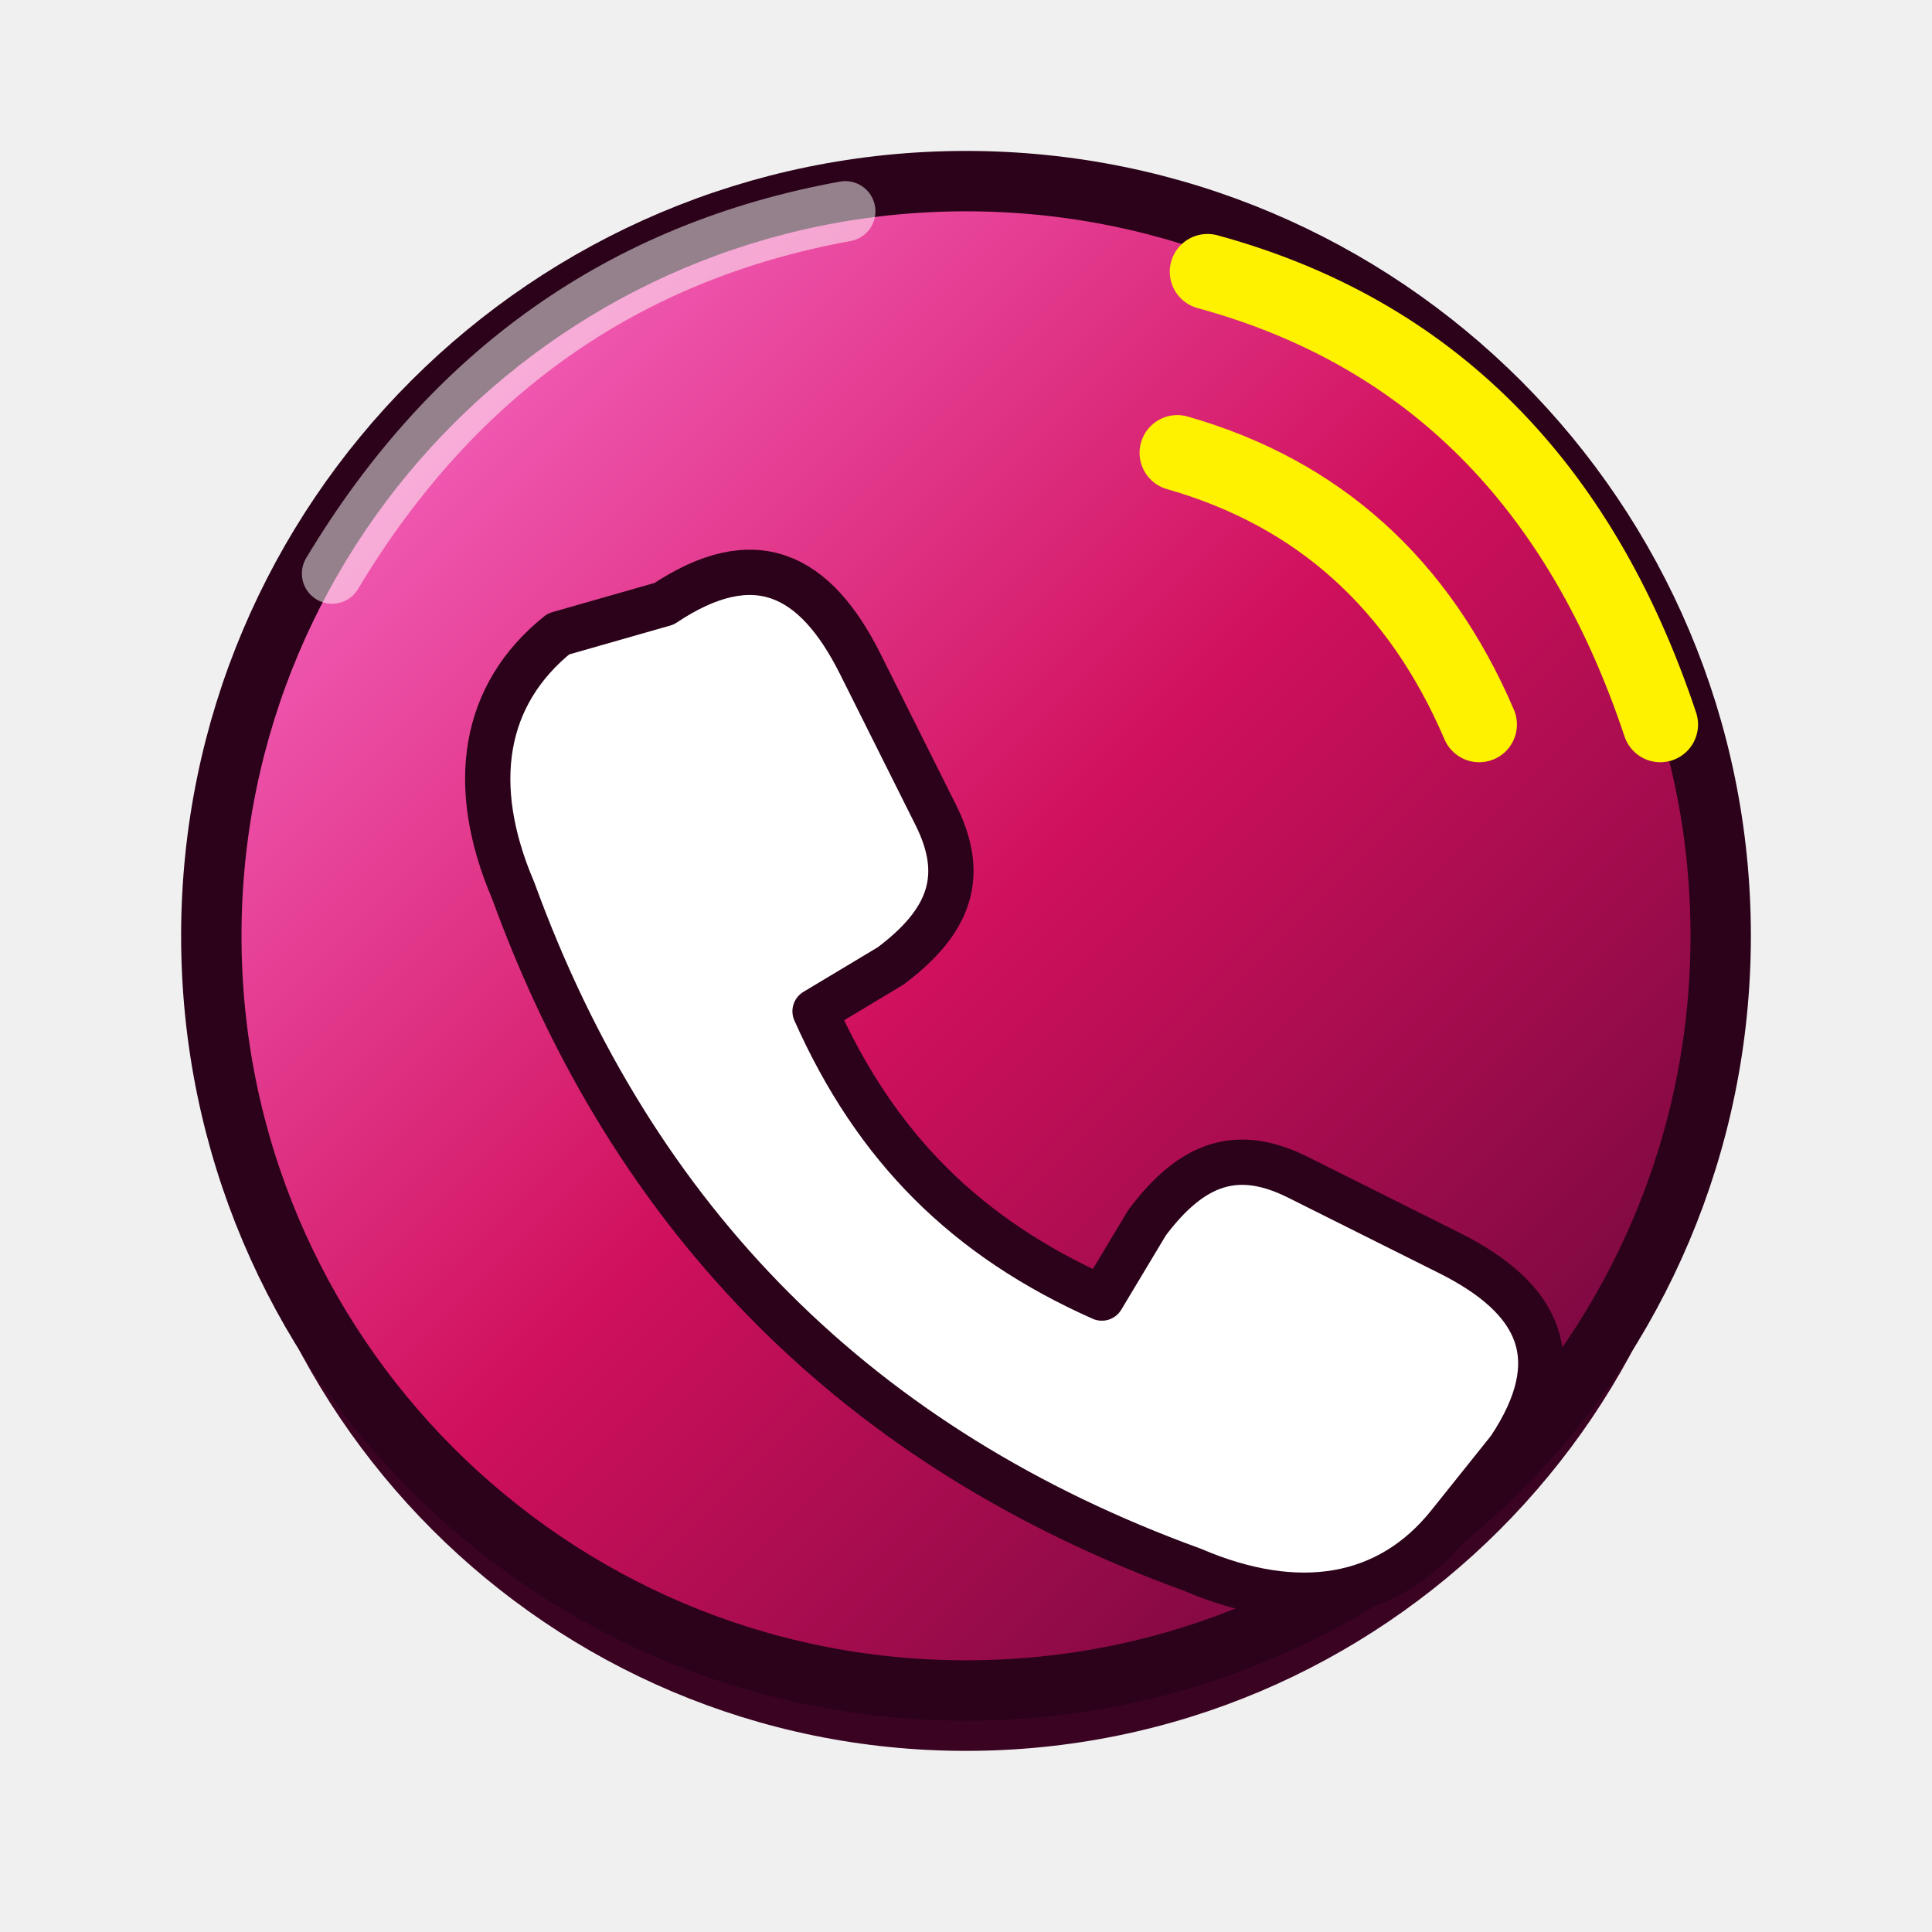
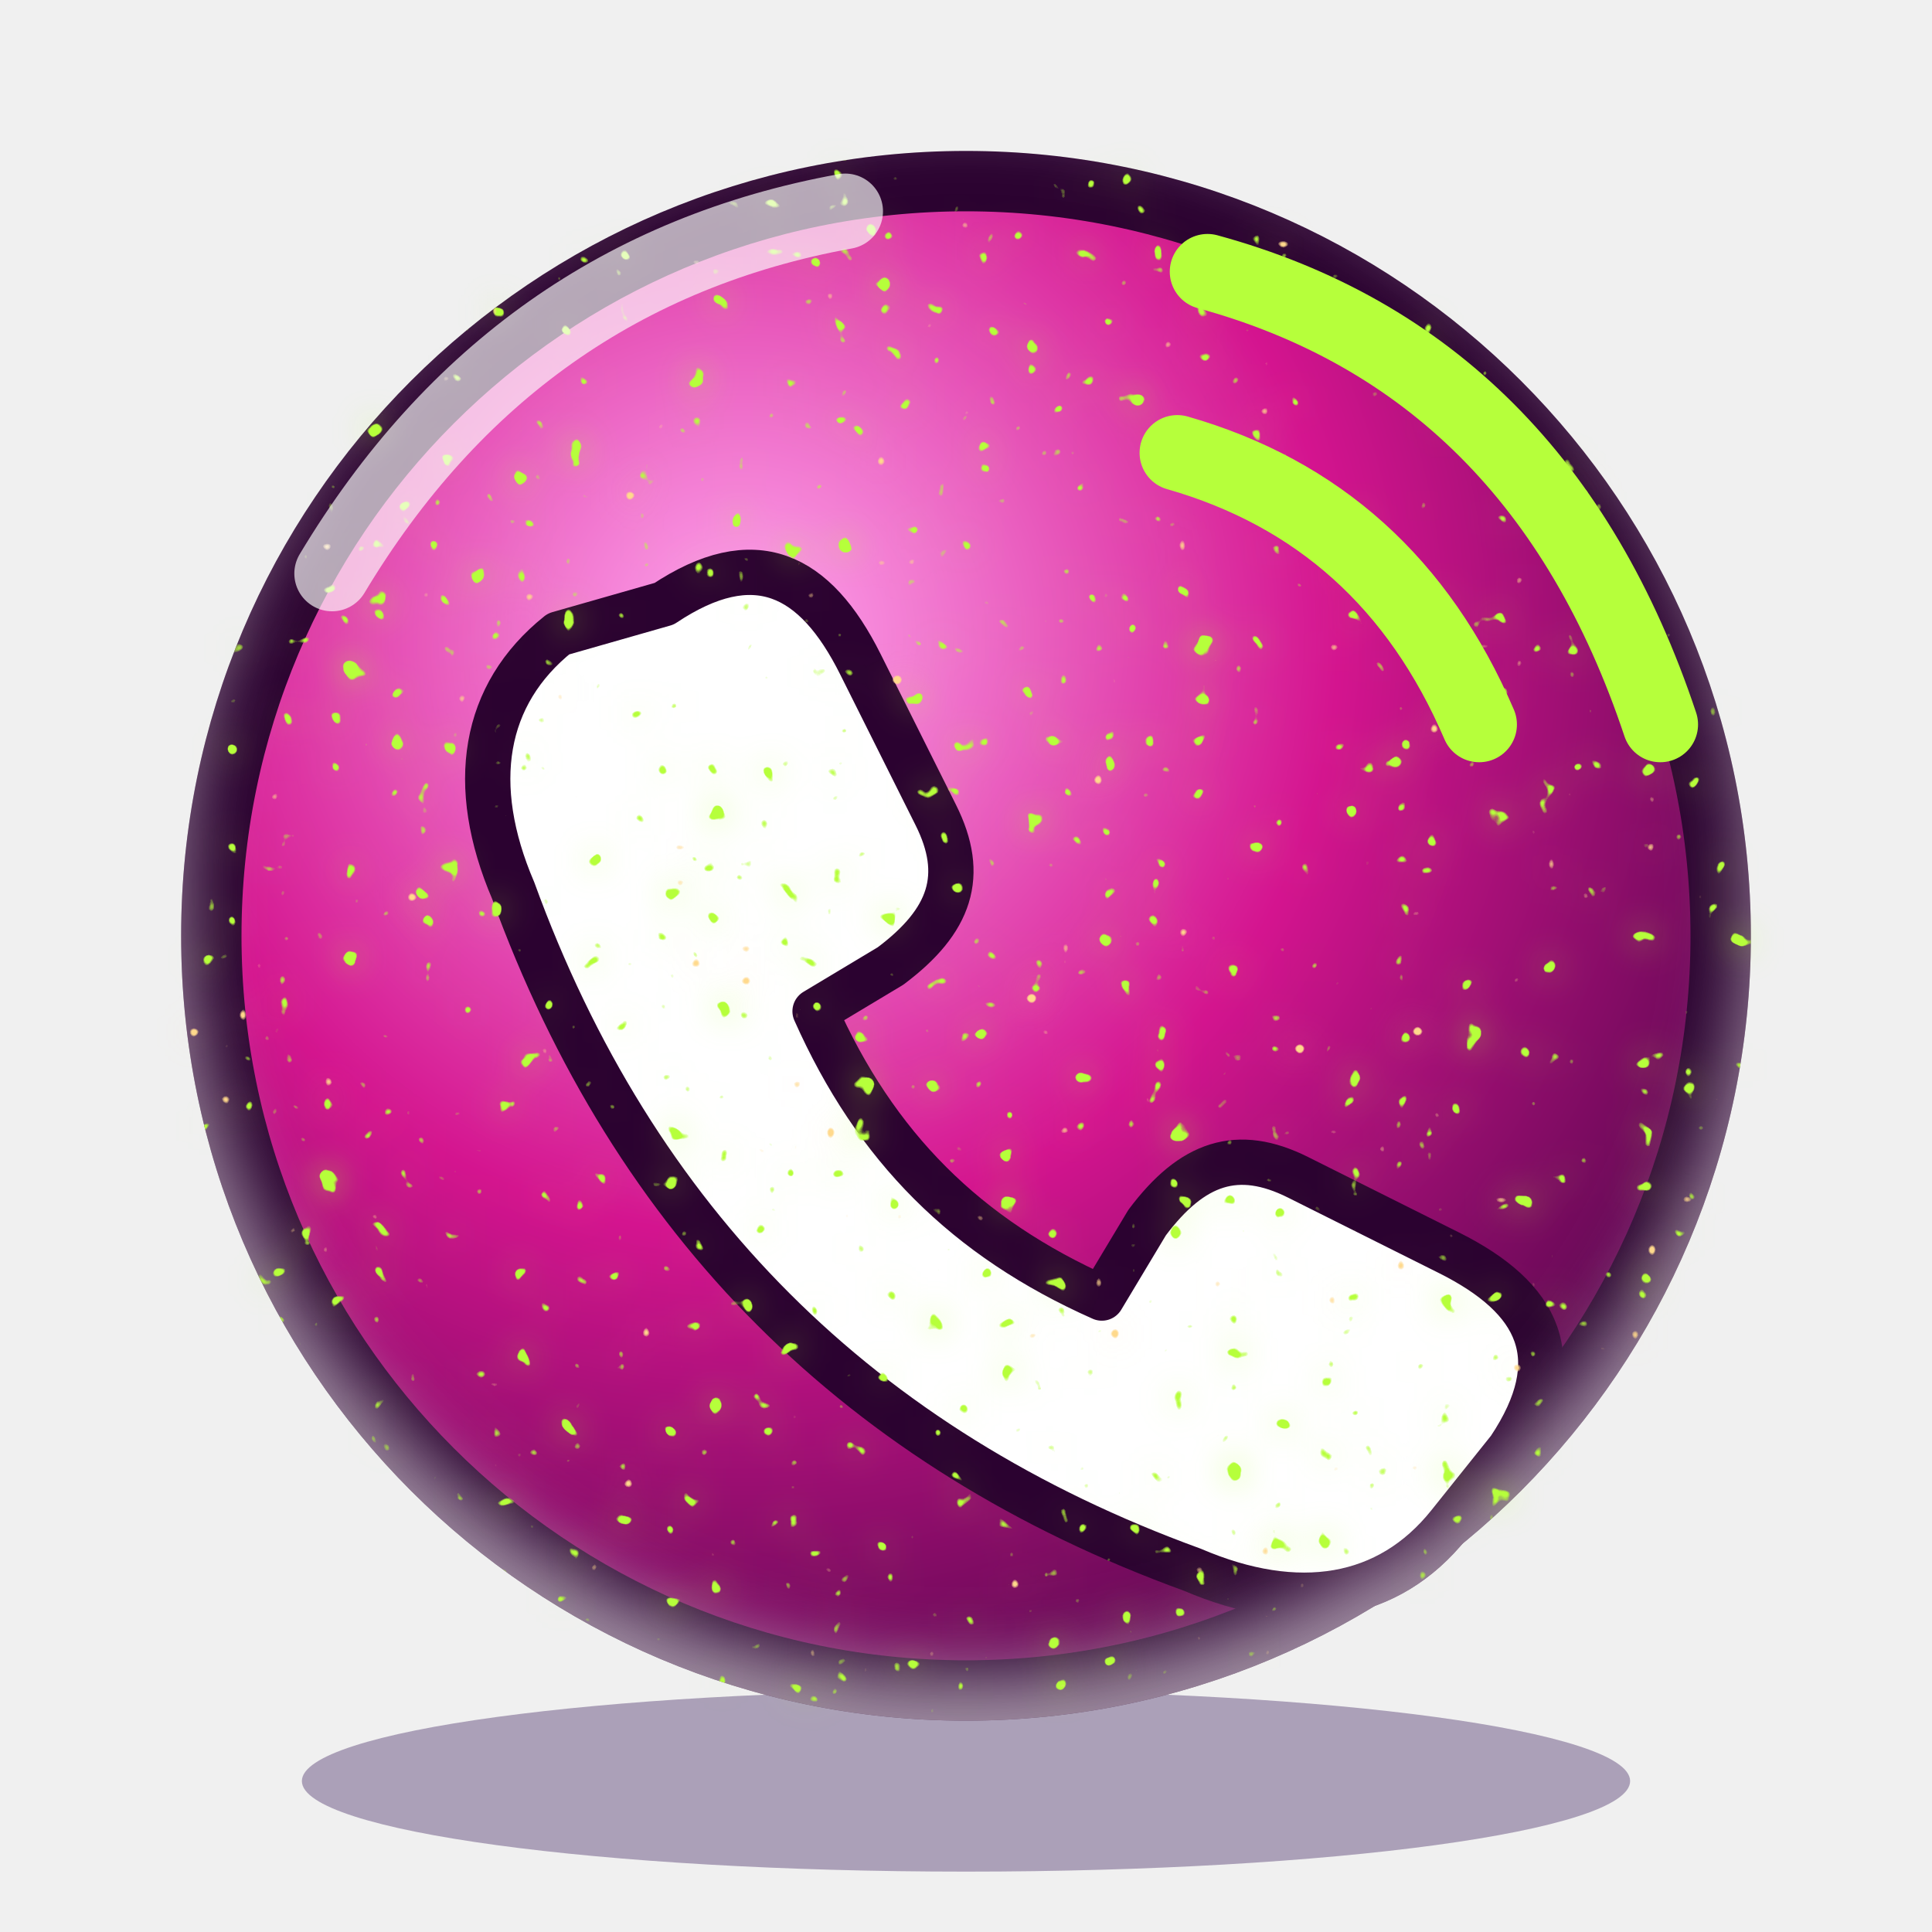
<svg xmlns="http://www.w3.org/2000/svg" viewBox="0 0 128 128">
  <defs>
-     <linearGradient id="c" x1="0" y1="0" x2="1" y2="1">
-       <stop offset="0" stop-color="#ff7ad9" />
-       <stop offset=".5" stop-color="#d0105c" />
-       <stop offset="1" stop-color="#5a0636" />
-     </linearGradient>
+     <filter id="gl" x="-10%" y="-10%" width="120%" height="120%" color-interpolation-filters="sRGB">
+       <feTurbulence type="fractalNoise" baseFrequency=".62" numOctaves="2" seed="23" result="n" />
+       <feColorMatrix in="n" type="matrix" values="0 0 0 0 0.714  0 0 0 0 1.000  0 0 0 0 0.231  0 0 0 22 -16.4" result="d" />
+       <feComposite in="d" in2="SourceAlpha" operator="in" result="sp" />
+       <feTurbulence type="fractalNoise" baseFrequency=".9" numOctaves="1" seed="63" result="n2" />
+       <feColorMatrix in="n2" type="matrix" values="0 0 0 0 1  0 0 0 0 .85  0 0 0 0 .55  0 0 0 22 -16.9" result="d2" />
+       <feComposite in="d2" in2="SourceAlpha" operator="in" result="sp2" />
+       <feMerge result="spm">
+         <feMergeNode in="sp" />
+         <feMergeNode in="sp2" />
+       </feMerge>
+       <feGaussianBlur in="spm" stdDeviation="1.1" result="spb" />
+       <feGaussianBlur in="SourceAlpha" stdDeviation="2.4" result="bl" />
+       <feOffset in="bl" dx="0" dy="-3" result="up" />
+       <feComposite in="SourceAlpha" in2="up" operator="out" result="rim" />
+       <feFlood flood-color="#ffffff" flood-opacity=".55" />
+       <feComposite in2="rim" operator="in" result="rimlight" />
+       <feMerge>
+         <feMergeNode in="SourceGraphic" />
+         <feMergeNode in="rimlight" />
+         <feMergeNode in="spb" />
+         <feMergeNode in="spm" />
+       </feMerge>
+     </filter>
+     <radialGradient id="c" cx=".35" cy=".3" r=".8">
+       <stop offset="0" stop-color="#ffa6ee" />
+       <stop offset=".5" stop-color="#d4148f" />
+       <stop offset="1" stop-color="#4a0647" />
+     </radialGradient>
  </defs>
-   <circle cx="64" cy="66" r="50" fill="#3a0322" />
-   <circle cx="64" cy="62" r="50" fill="url(#c)" stroke="#2b0219" stroke-width="4" />
-   <path d="M44 40c6-4 10-2 13 4l5 10c2 4 1 7-3 10l-5 3c4 9 10 15 19 19l3-5c3-4 6-5 10-3l10 5c6 3 8 7 4 13l-4 5c-4 5-10 6-17 3-22-8-37-23-45-45-3-7-2-13 3-17z" fill="#fff" stroke="#2b0219" stroke-width="3" stroke-linejoin="round" />
-   <path d="M78 30q14 4 20 18M80 18q22 6 30 30" fill="none" stroke="#fff200" stroke-width="5" stroke-linecap="round" />
-   <path d="M22 38q12-20 34-24" fill="none" stroke="#fff" stroke-width="4" stroke-linecap="round" opacity=".5" />
+   <ellipse cx="64" cy="118" rx="44" ry="6" fill="#2a0b4f" opacity=".35" />
+   <g filter="url(#gl)">
+     <circle cx="64" cy="62" r="50" fill="url(#c)" stroke="#2b0230" stroke-width="4" />
+     <path d="M44 40c6-4 10-2 13 4l5 10c2 4 1 7-3 10l-5 3c4 9 10 15 19 19l3-5c3-4 6-5 10-3l10 5c6 3 8 7 4 13l-4 5c-4 5-10 6-17 3-22-8-37-23-45-45-3-7-2-13 3-17z" fill="#fff" stroke="#2b0230" stroke-width="3" stroke-linejoin="round" />
+   </g>
+   <path d="M78 30q14 4 20 18M80 18q22 6 30 30" fill="none" stroke="#b6ff3b" stroke-width="5" stroke-linecap="round" />
+   <path d="M22 38q12-20 34-24" fill="none" stroke="#fff" stroke-width="5" stroke-linecap="round" opacity=".65" />
</svg>
